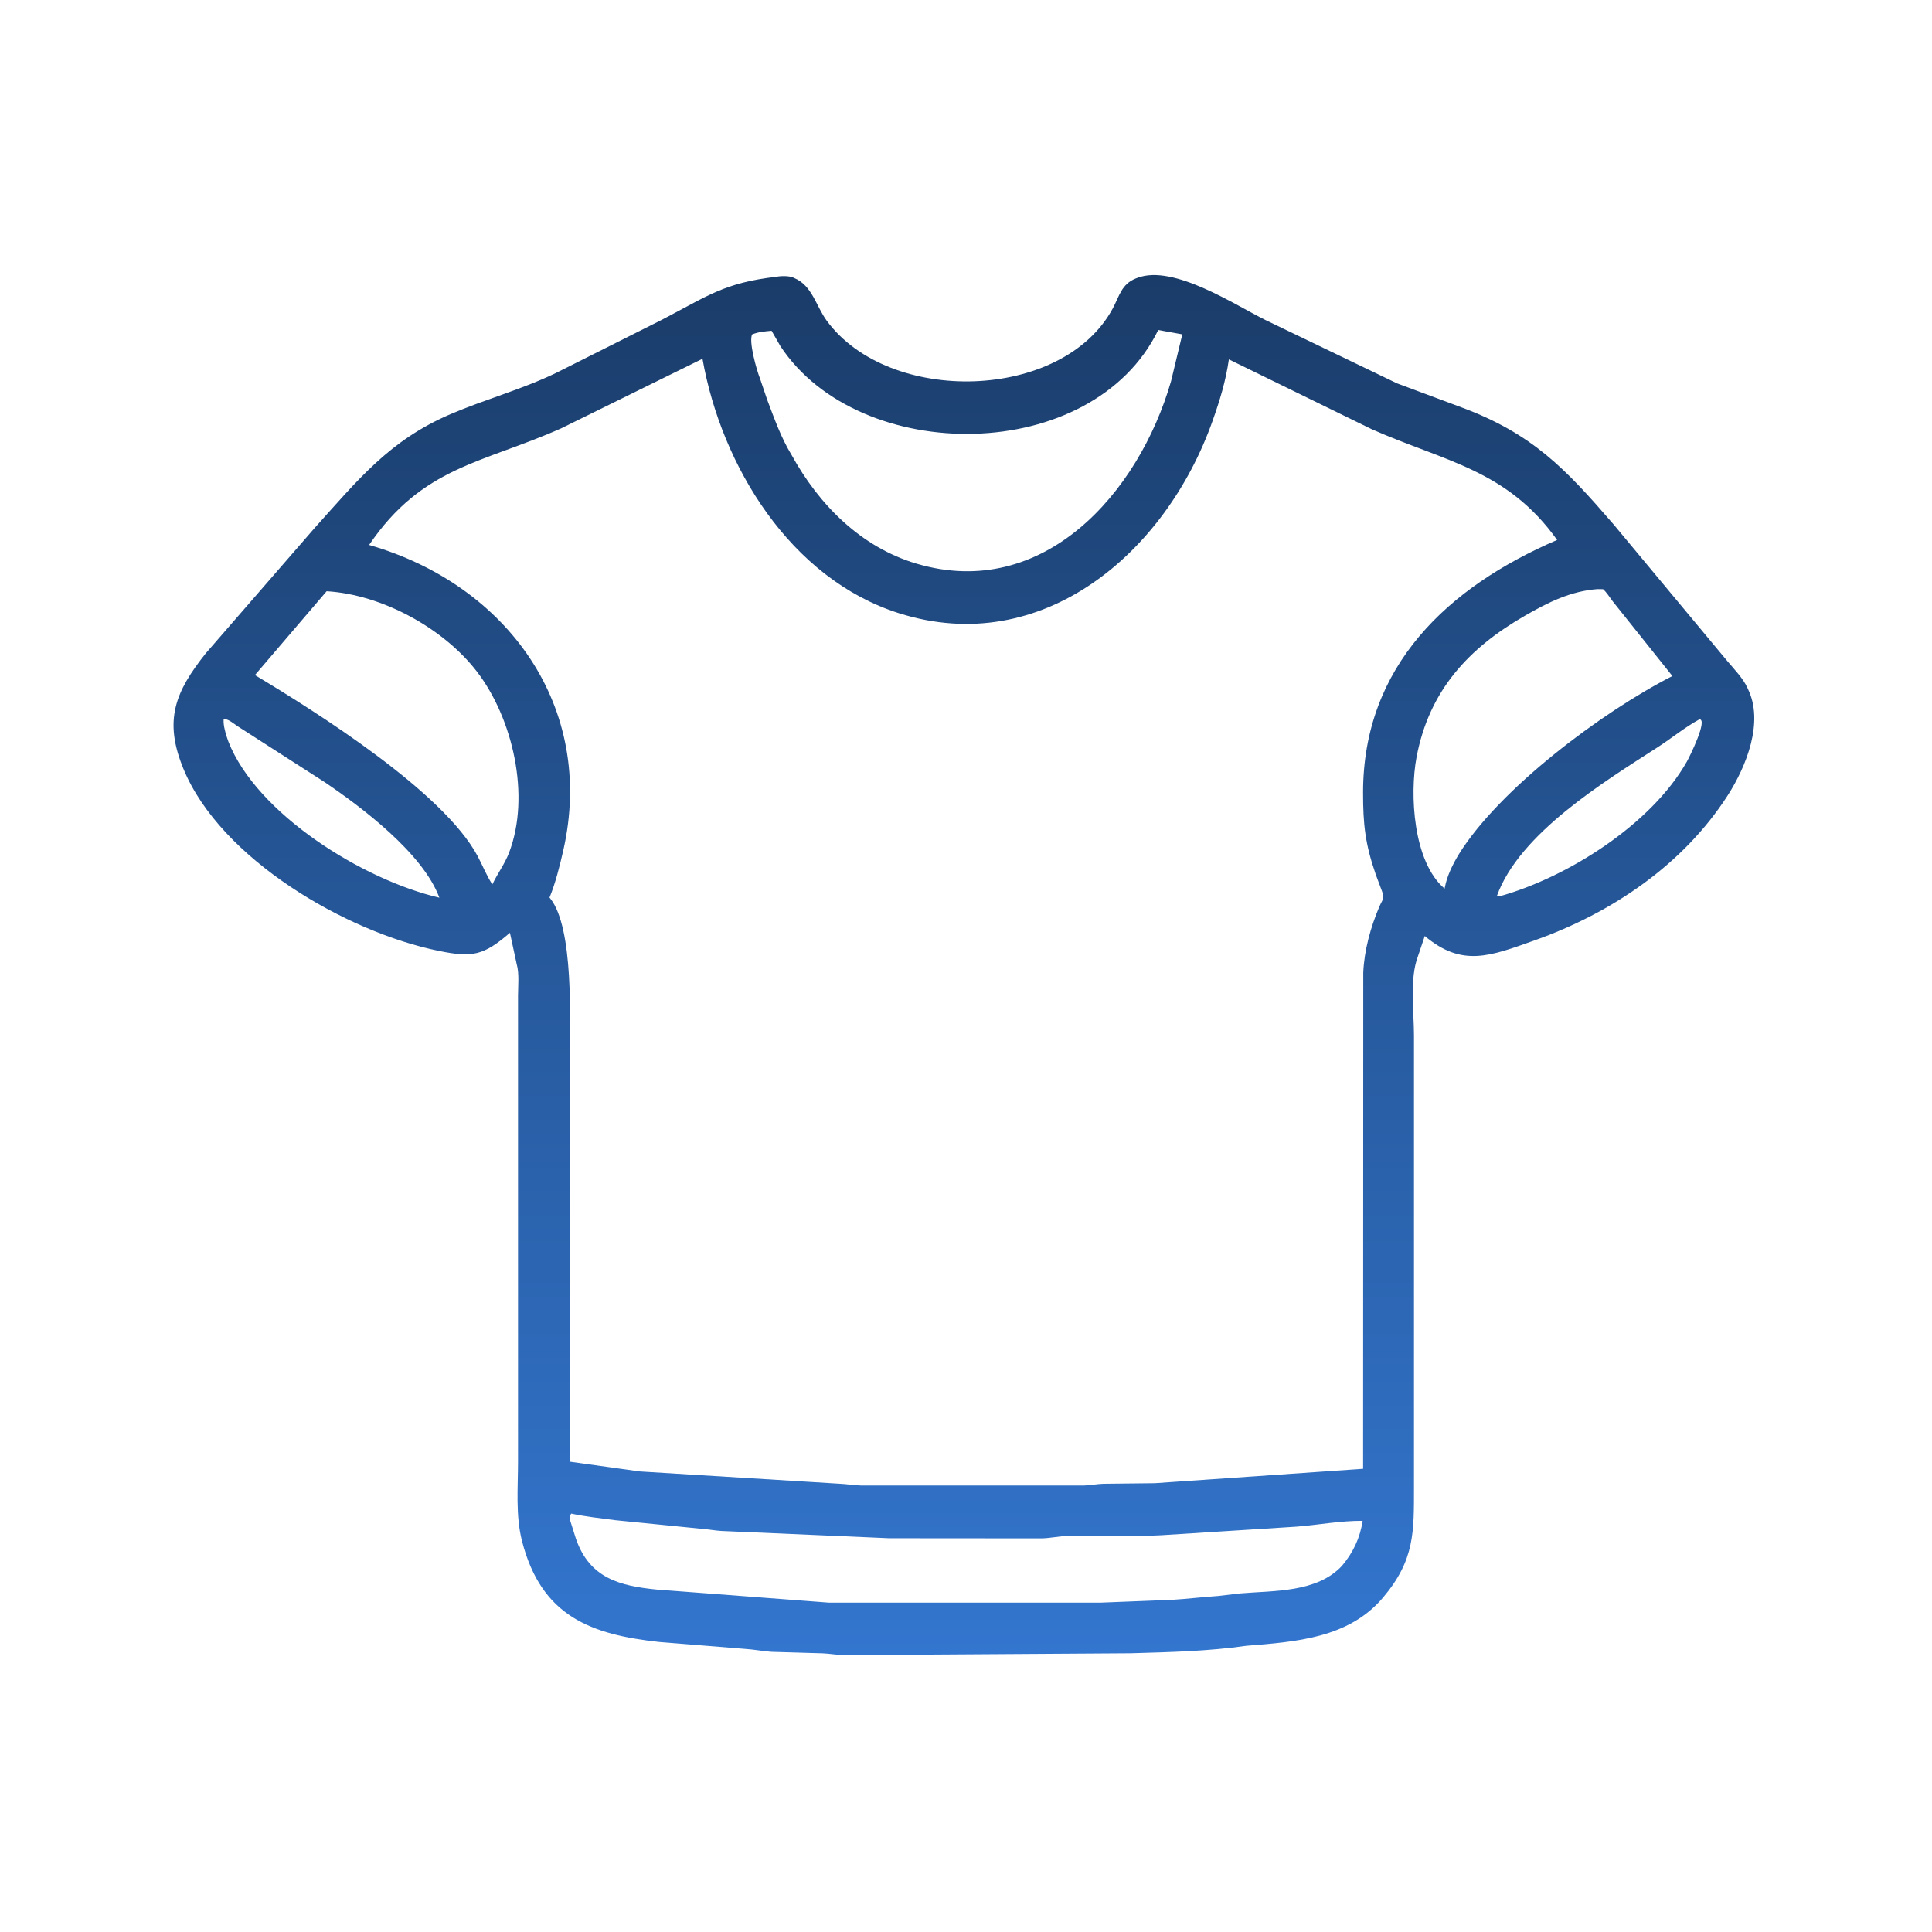
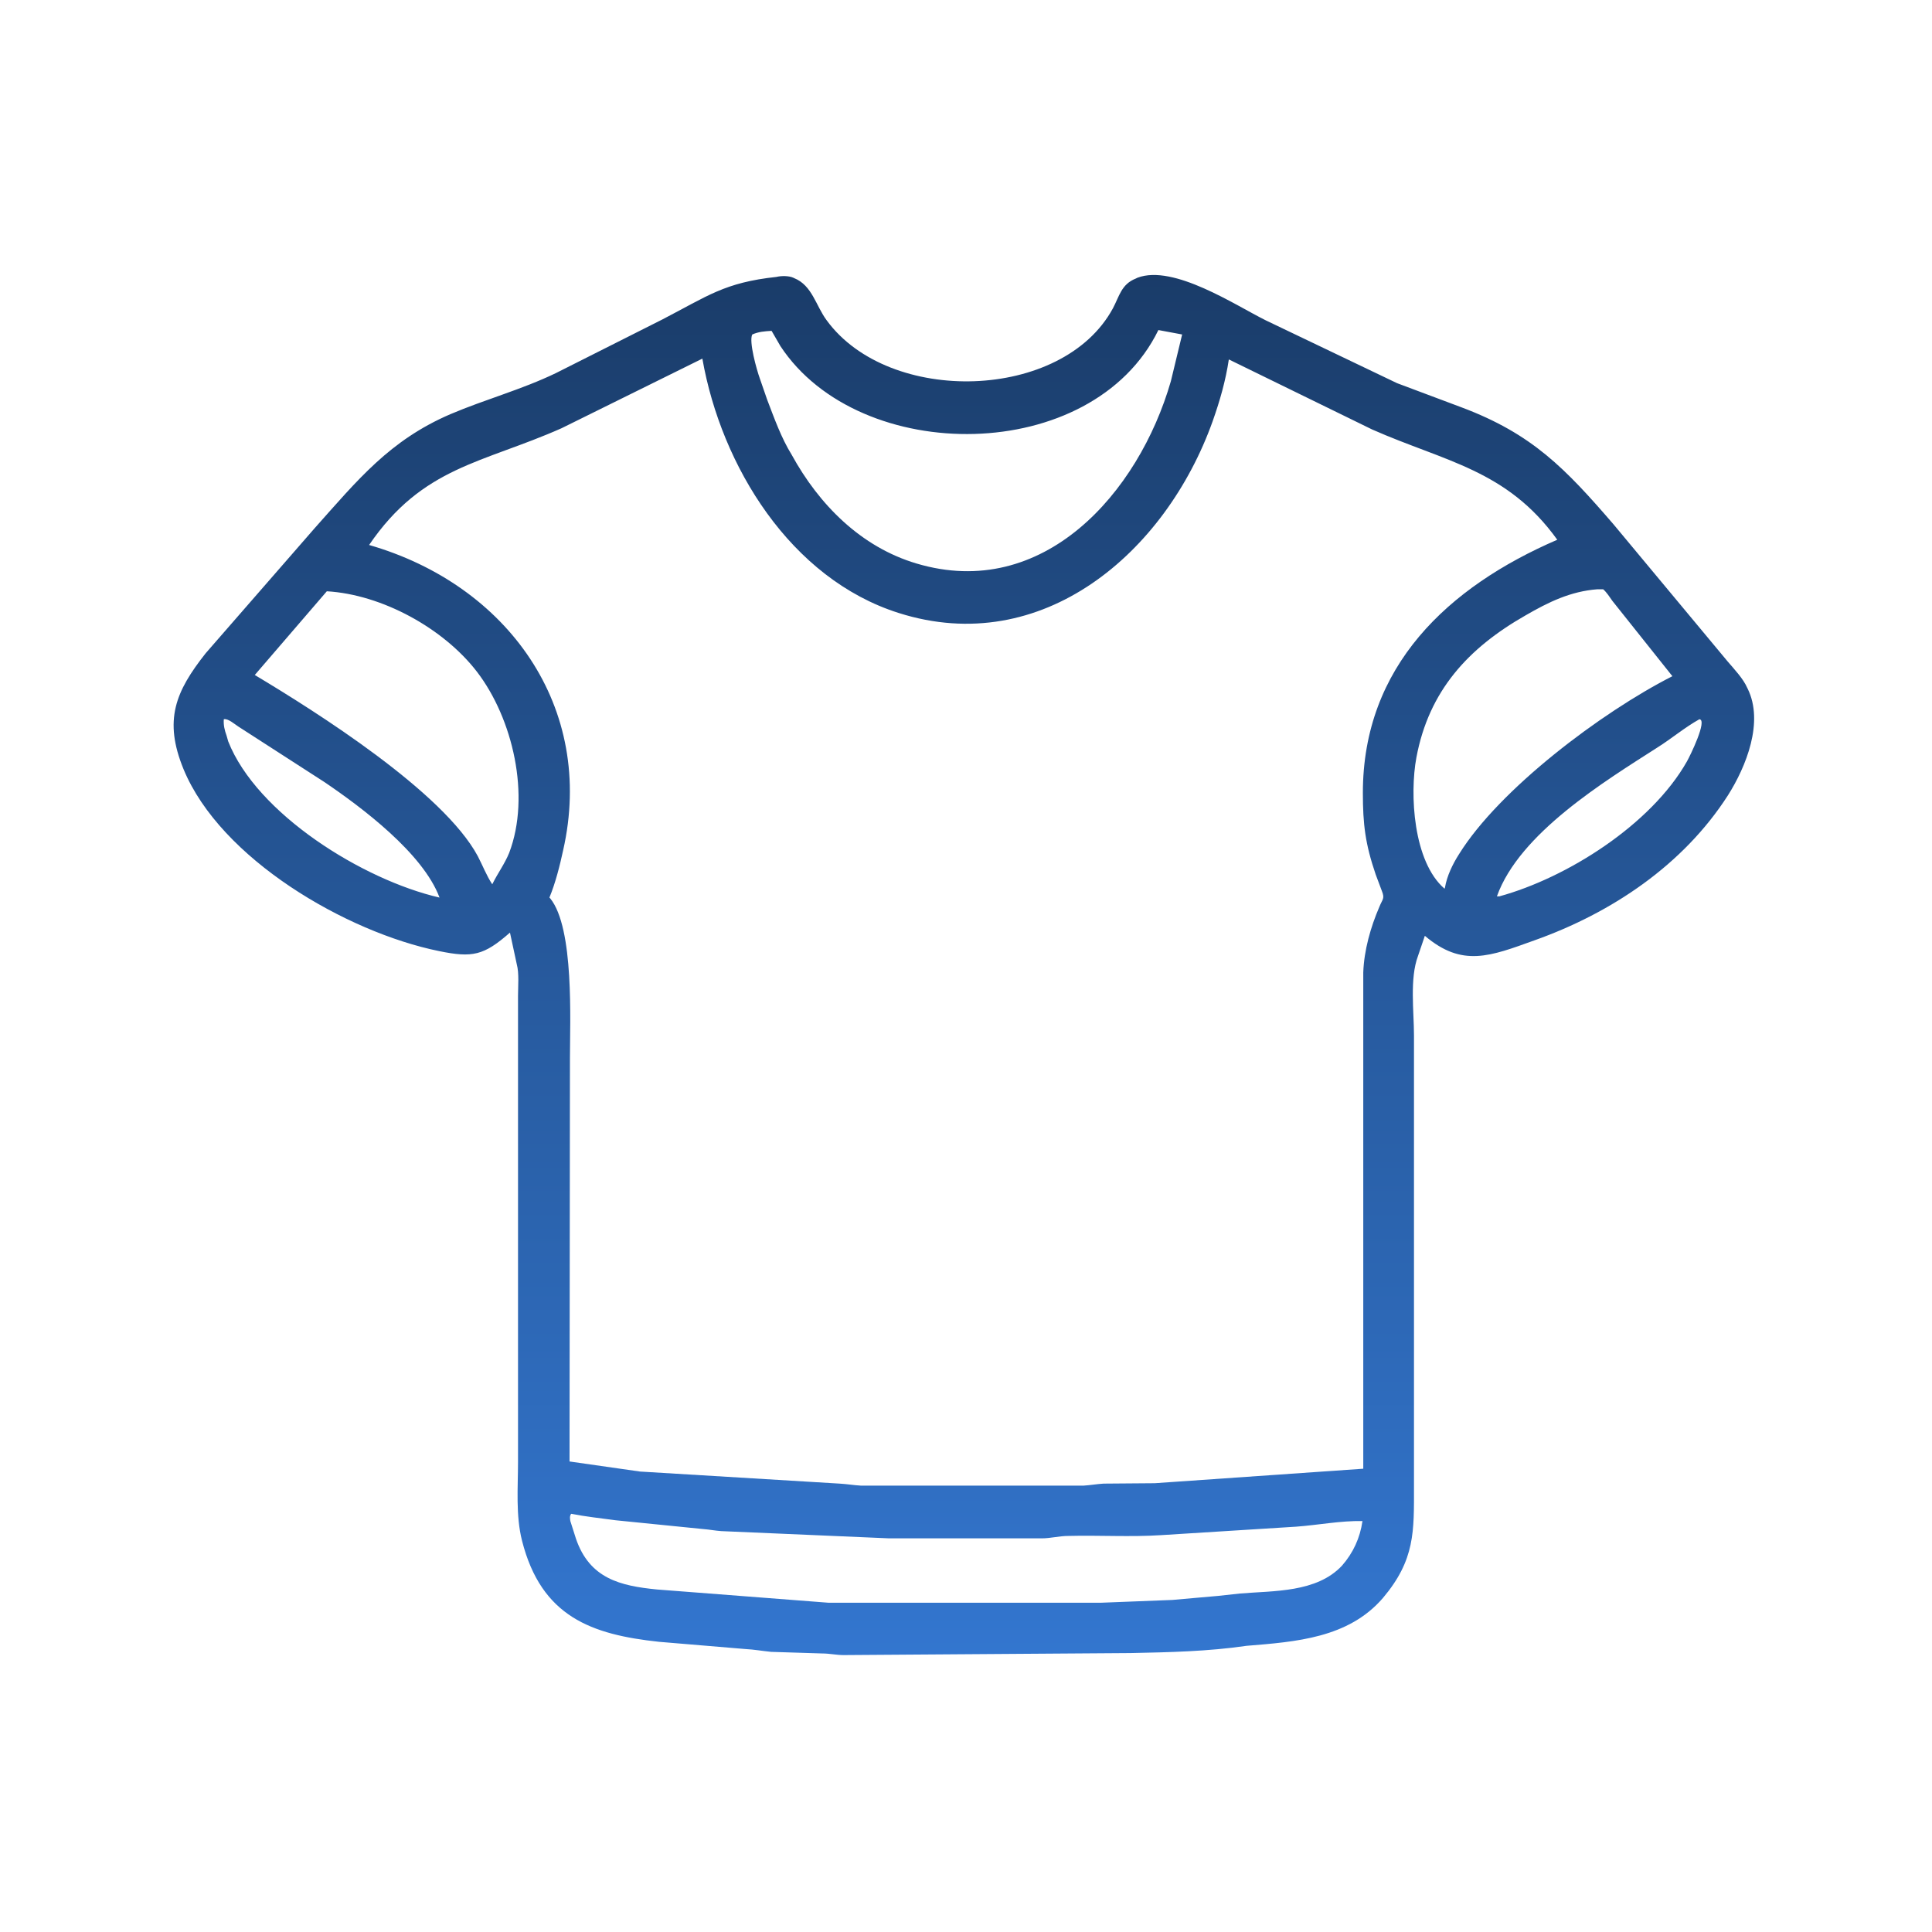
<svg xmlns="http://www.w3.org/2000/svg" width="48" height="48" viewBox="0 0 48 48" fill="none">
-   <path d="M30.966 40.889C30.011 41.026 29.053 41.047 28.091 41.075L20.964 41.121C20.785 41.116 20.609 41.082 20.43 41.076L19.163 41.039C18.946 41.023 18.732 40.98 18.516 40.967L16.371 40.794C14.698 40.609 13.45 40.171 12.968 38.282C12.807 37.652 12.87 36.964 12.87 36.316L12.87 24.74C12.87 24.506 12.904 24.183 12.838 23.959L12.669 23.175C12.016 23.739 11.74 23.795 10.907 23.626C8.597 23.158 5.484 21.342 4.561 19.11C4.056 17.89 4.358 17.183 5.112 16.232L7.818 13.116C8.892 11.924 9.677 10.938 11.192 10.29C12.056 9.92 12.956 9.679 13.808 9.269L16.45 7.942C17.586 7.351 17.996 7.025 19.293 6.876C19.406 6.853 19.602 6.851 19.707 6.896L19.735 6.909C20.178 7.094 20.274 7.604 20.538 7.965C22.09 10.08 26.399 9.971 27.646 7.664C27.81 7.36 27.86 7.059 28.222 6.917L28.257 6.904C29.16 6.557 30.704 7.592 31.454 7.958L34.708 9.524L36.307 10.12C38.074 10.776 38.892 11.643 40.093 13.033L42.923 16.434C43.089 16.63 43.309 16.856 43.414 17.09L43.424 17.112C43.834 17.94 43.381 19.05 42.927 19.758C41.818 21.486 40.042 22.682 38.133 23.361C37.019 23.758 36.328 24.036 35.398 23.255L35.23 23.754C35.015 24.314 35.13 25.133 35.13 25.727L35.13 36.931C35.129 38.053 35.156 38.754 34.357 39.696C33.504 40.702 32.187 40.791 30.966 40.889ZM28.776 8.199C27.141 11.556 21.36 11.585 19.388 8.599L19.17 8.218C19.001 8.233 18.846 8.245 18.687 8.308C18.597 8.482 18.796 9.19 18.883 9.407L19.061 9.933C19.237 10.396 19.405 10.877 19.666 11.302C20.346 12.54 21.39 13.594 22.769 14.003C25.921 14.937 28.292 12.254 29.094 9.472L29.374 8.307L28.776 8.199ZM17.453 8.914L13.945 10.641C11.988 11.513 10.498 11.586 9.17 13.539C12.614 14.528 14.802 17.573 13.995 21.126C13.909 21.504 13.801 21.942 13.652 22.301L13.668 22.318C14.265 23.061 14.155 25.384 14.156 26.286L14.153 36.315L15.898 36.558L20.86 36.863C21.037 36.87 21.211 36.903 21.389 36.907L26.919 36.908C27.087 36.904 27.251 36.868 27.418 36.864L28.692 36.85L33.866 36.492L33.867 33.761L33.87 24.164C33.893 23.614 34.052 23.037 34.268 22.529C34.354 22.329 34.409 22.334 34.332 22.133L34.183 21.735C33.917 20.968 33.865 20.484 33.865 19.695C33.864 16.545 35.98 14.579 38.686 13.415C37.444 11.672 35.904 11.469 34.087 10.667L30.531 8.929C30.454 9.465 30.306 9.95 30.125 10.459C28.964 13.738 25.892 16.363 22.334 15.235C19.639 14.38 17.924 11.578 17.453 8.914ZM39.686 14.636C39.021 14.687 38.466 14.964 37.897 15.291C36.481 16.103 35.503 17.163 35.193 18.816C35.021 19.732 35.106 21.412 35.891 22.078L35.896 22.051C35.951 21.759 36.093 21.474 36.246 21.221C37.249 19.607 39.78 17.7 41.55 16.796L40.061 14.931C39.987 14.833 39.92 14.721 39.828 14.638L39.686 14.636ZM8.115 14.689L6.334 16.772C7.848 17.682 11.011 19.666 11.867 21.271C11.99 21.502 12.088 21.755 12.232 21.973L12.242 21.953C12.37 21.689 12.54 21.464 12.647 21.186C13.188 19.772 12.739 17.846 11.851 16.689C11.021 15.606 9.487 14.77 8.115 14.689ZM5.556 17.871C5.549 18.018 5.585 18.141 5.625 18.281L5.673 18.422C6.378 20.22 9.013 21.861 10.916 22.303C10.508 21.201 8.988 20.056 8.063 19.43L5.92 18.054C5.837 18.004 5.658 17.841 5.556 17.871ZM42.223 17.871C41.864 18.066 41.526 18.345 41.18 18.568C39.869 19.415 37.748 20.702 37.188 22.265L37.254 22.269C38.93 21.805 41.025 20.488 41.91 18.921C41.99 18.779 42.432 17.875 42.223 17.871ZM14.191 37.605C14.15 37.67 14.158 37.717 14.171 37.793L14.308 38.227C14.649 39.216 15.406 39.402 16.324 39.493L20.592 39.817L27.345 39.817L29.125 39.747C29.502 39.724 29.881 39.677 30.259 39.652L30.807 39.588C31.653 39.516 32.714 39.572 33.34 38.904C33.616 38.577 33.791 38.21 33.854 37.785C33.299 37.781 32.752 37.888 32.2 37.93L28.852 38.142C28.085 38.186 27.308 38.137 26.54 38.158C26.318 38.164 26.101 38.216 25.876 38.22L22.09 38.217L17.919 38.036C17.769 38.027 17.625 37.999 17.476 37.987L15.286 37.769C14.925 37.721 14.548 37.681 14.191 37.605Z" fill="url(#paint0_linear_1_2234)" />
+   <path d="M30.97 40.89C30.01 41.03 29.05 41.05 28.09 41.07L20.96 41.12C20.78 41.12 20.61 41.08 20.43 41.08L19.16 41.04C18.95 41.02 18.73 40.98 18.52 40.97L16.37 40.79C14.7 40.61 13.45 40.17 12.97 38.28C12.81 37.65 12.87 36.96 12.87 36.32L12.87 24.74C12.87 24.51 12.9 24.18 12.84 23.96L12.67 23.17C12.02 23.74 11.74 23.8 10.91 23.63C8.6 23.16 5.48 21.34 4.56 19.11C4.06 17.89 4.36 17.18 5.11 16.23L7.82 13.12C8.89 11.92 9.68 10.94 11.19 10.29C12.06 9.92 12.96 9.68 13.81 9.27L16.45 7.94C17.59 7.35 18 7.02 19.29 6.88C19.41 6.85 19.6 6.85 19.71 6.9L19.73 6.91C20.18 7.09 20.27 7.6 20.54 7.96C22.09 10.08 26.4 9.97 27.65 7.66C27.81 7.36 27.86 7.06 28.22 6.92L28.26 6.9C29.16 6.56 30.7 7.59 31.45 7.96L34.71 9.52L36.31 10.12C38.07 10.78 38.89 11.64 40.09 13.03L42.92 16.43C43.09 16.63 43.31 16.86 43.41 17.09L43.42 17.11C43.83 17.94 43.38 19.05 42.93 19.76C41.82 21.49 40.04 22.68 38.13 23.36C37.02 23.76 36.33 24.04 35.4 23.25L35.23 23.75C35.02 24.31 35.13 25.13 35.13 25.73L35.13 36.93C35.13 38.05 35.16 38.75 34.36 39.7C33.5 40.7 32.19 40.79 30.97 40.89ZM28.78 8.2C27.14 11.56 21.36 11.59 19.39 8.6L19.17 8.22C19 8.23 18.85 8.24 18.69 8.31C18.6 8.48 18.8 9.19 18.88 9.41L19.06 9.93C19.24 10.4 19.41 10.88 19.67 11.3C20.35 12.54 21.39 13.59 22.77 14C25.92 14.94 28.29 12.25 29.09 9.47L29.37 8.31L28.78 8.2ZM17.45 8.91L13.95 10.64C11.99 11.51 10.5 11.59 9.17 13.54C12.61 14.53 14.8 17.57 13.99 21.13C13.91 21.5 13.8 21.94 13.65 22.3L13.67 22.32C14.27 23.06 14.16 25.38 14.16 26.29L14.15 36.31L15.9 36.56L20.86 36.86C21.04 36.87 21.21 36.9 21.39 36.91L26.92 36.91C27.09 36.9 27.25 36.87 27.42 36.86L28.69 36.85L33.87 36.49L33.87 33.76L33.87 24.16C33.89 23.61 34.05 23.04 34.27 22.53C34.35 22.33 34.41 22.33 34.33 22.13L34.18 21.73C33.92 20.97 33.86 20.48 33.86 19.7C33.86 16.55 35.98 14.58 38.69 13.41C37.44 11.67 35.9 11.47 34.09 10.67L30.53 8.93C30.45 9.46 30.31 9.95 30.13 10.46C28.96 13.74 25.89 16.36 22.33 15.23C19.64 14.38 17.92 11.58 17.45 8.91ZM39.69 14.64C39.02 14.69 38.47 14.96 37.9 15.29C36.48 16.1 35.5 17.16 35.19 18.82C35.02 19.73 35.11 21.41 35.89 22.08L35.9 22.05C35.95 21.76 36.09 21.47 36.25 21.22C37.25 19.61 39.78 17.7 41.55 16.8L40.06 14.93C39.99 14.83 39.92 14.72 39.83 14.64L39.69 14.64ZM8.12 14.69L6.33 16.77C7.85 17.68 11.01 19.67 11.87 21.27C11.99 21.5 12.09 21.76 12.23 21.97L12.24 21.95C12.37 21.69 12.54 21.46 12.65 21.19C13.19 19.77 12.74 17.85 11.85 16.69C11.02 15.61 9.49 14.77 8.12 14.69ZM5.56 17.87C5.55 18.02 5.58 18.14 5.63 18.28L5.67 18.42C6.38 20.22 9.01 21.86 10.92 22.3C10.51 21.2 8.99 20.06 8.06 19.43L5.92 18.05C5.84 18 5.66 17.84 5.56 17.87ZM42.22 17.87C41.86 18.07 41.53 18.35 41.18 18.57C39.87 19.41 37.75 20.7 37.19 22.27L37.25 22.27C38.93 21.81 41.02 20.49 41.91 18.92C41.99 18.78 42.43 17.88 42.22 17.87ZM14.19 37.61C14.15 37.67 14.16 37.72 14.17 37.79L14.31 38.23C14.65 39.22 15.41 39.4 16.32 39.49L20.59 39.82L27.34 39.82L29.13 39.75C29.5 39.72 29.88 39.68 30.26 39.65L30.81 39.59C31.65 39.52 32.71 39.57 33.34 38.9C33.62 38.58 33.79 38.21 33.85 37.79C33.3 37.78 32.75 37.89 32.2 37.93L28.85 38.14C28.09 38.19 27.31 38.14 26.54 38.16C26.32 38.16 26.1 38.22 25.88 38.22L22.09 38.22L17.92 38.04C17.77 38.03 17.62 38 17.48 37.99L15.29 37.77C14.92 37.72 14.55 37.68 14.19 37.61Z" fill="url(#paint0_linear_1_2234)" />
  <defs>
-     <linearGradient id="paint0_linear_1_2234" x1="23.948" y1="6.834" x2="23.948" y2="41.121" gradientUnits="userSpaceOnUse">
+     <linearGradient id="paint0_linear_1_2234" x1="23.95" y1="6.83" x2="23.95" y2="41.12" gradientUnits="userSpaceOnUse">
      <stop stop-color="#1A3C69" />
      <stop offset="1" stop-color="#3376CF" />
    </linearGradient>
  </defs>
</svg>
